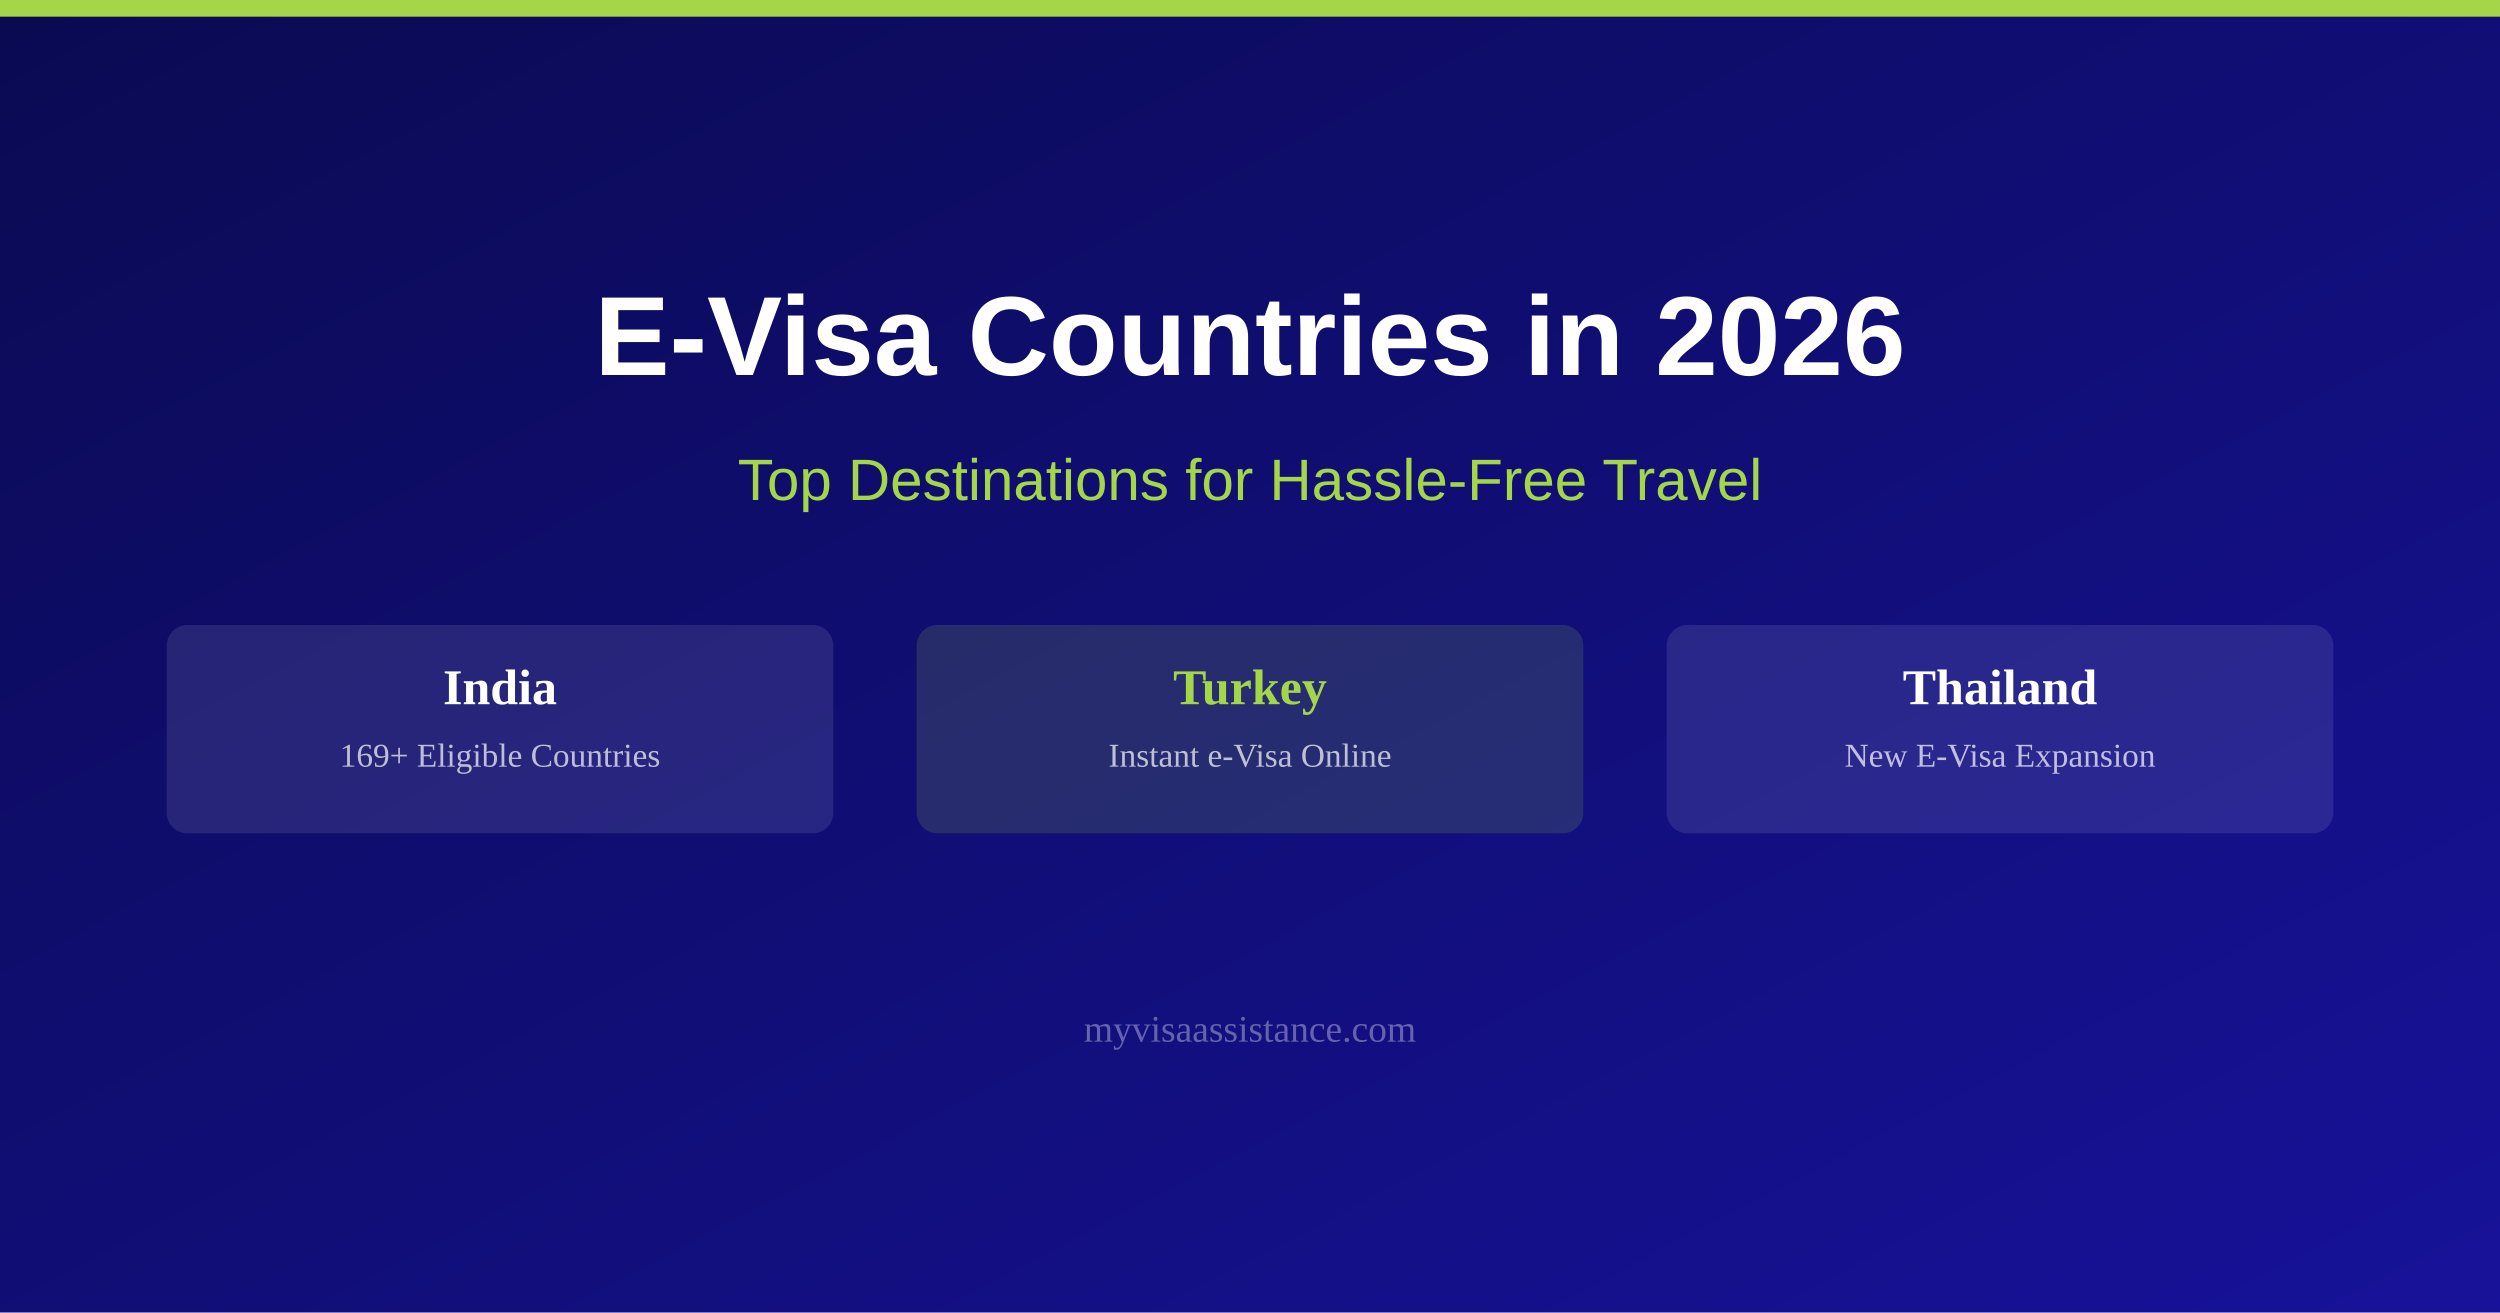
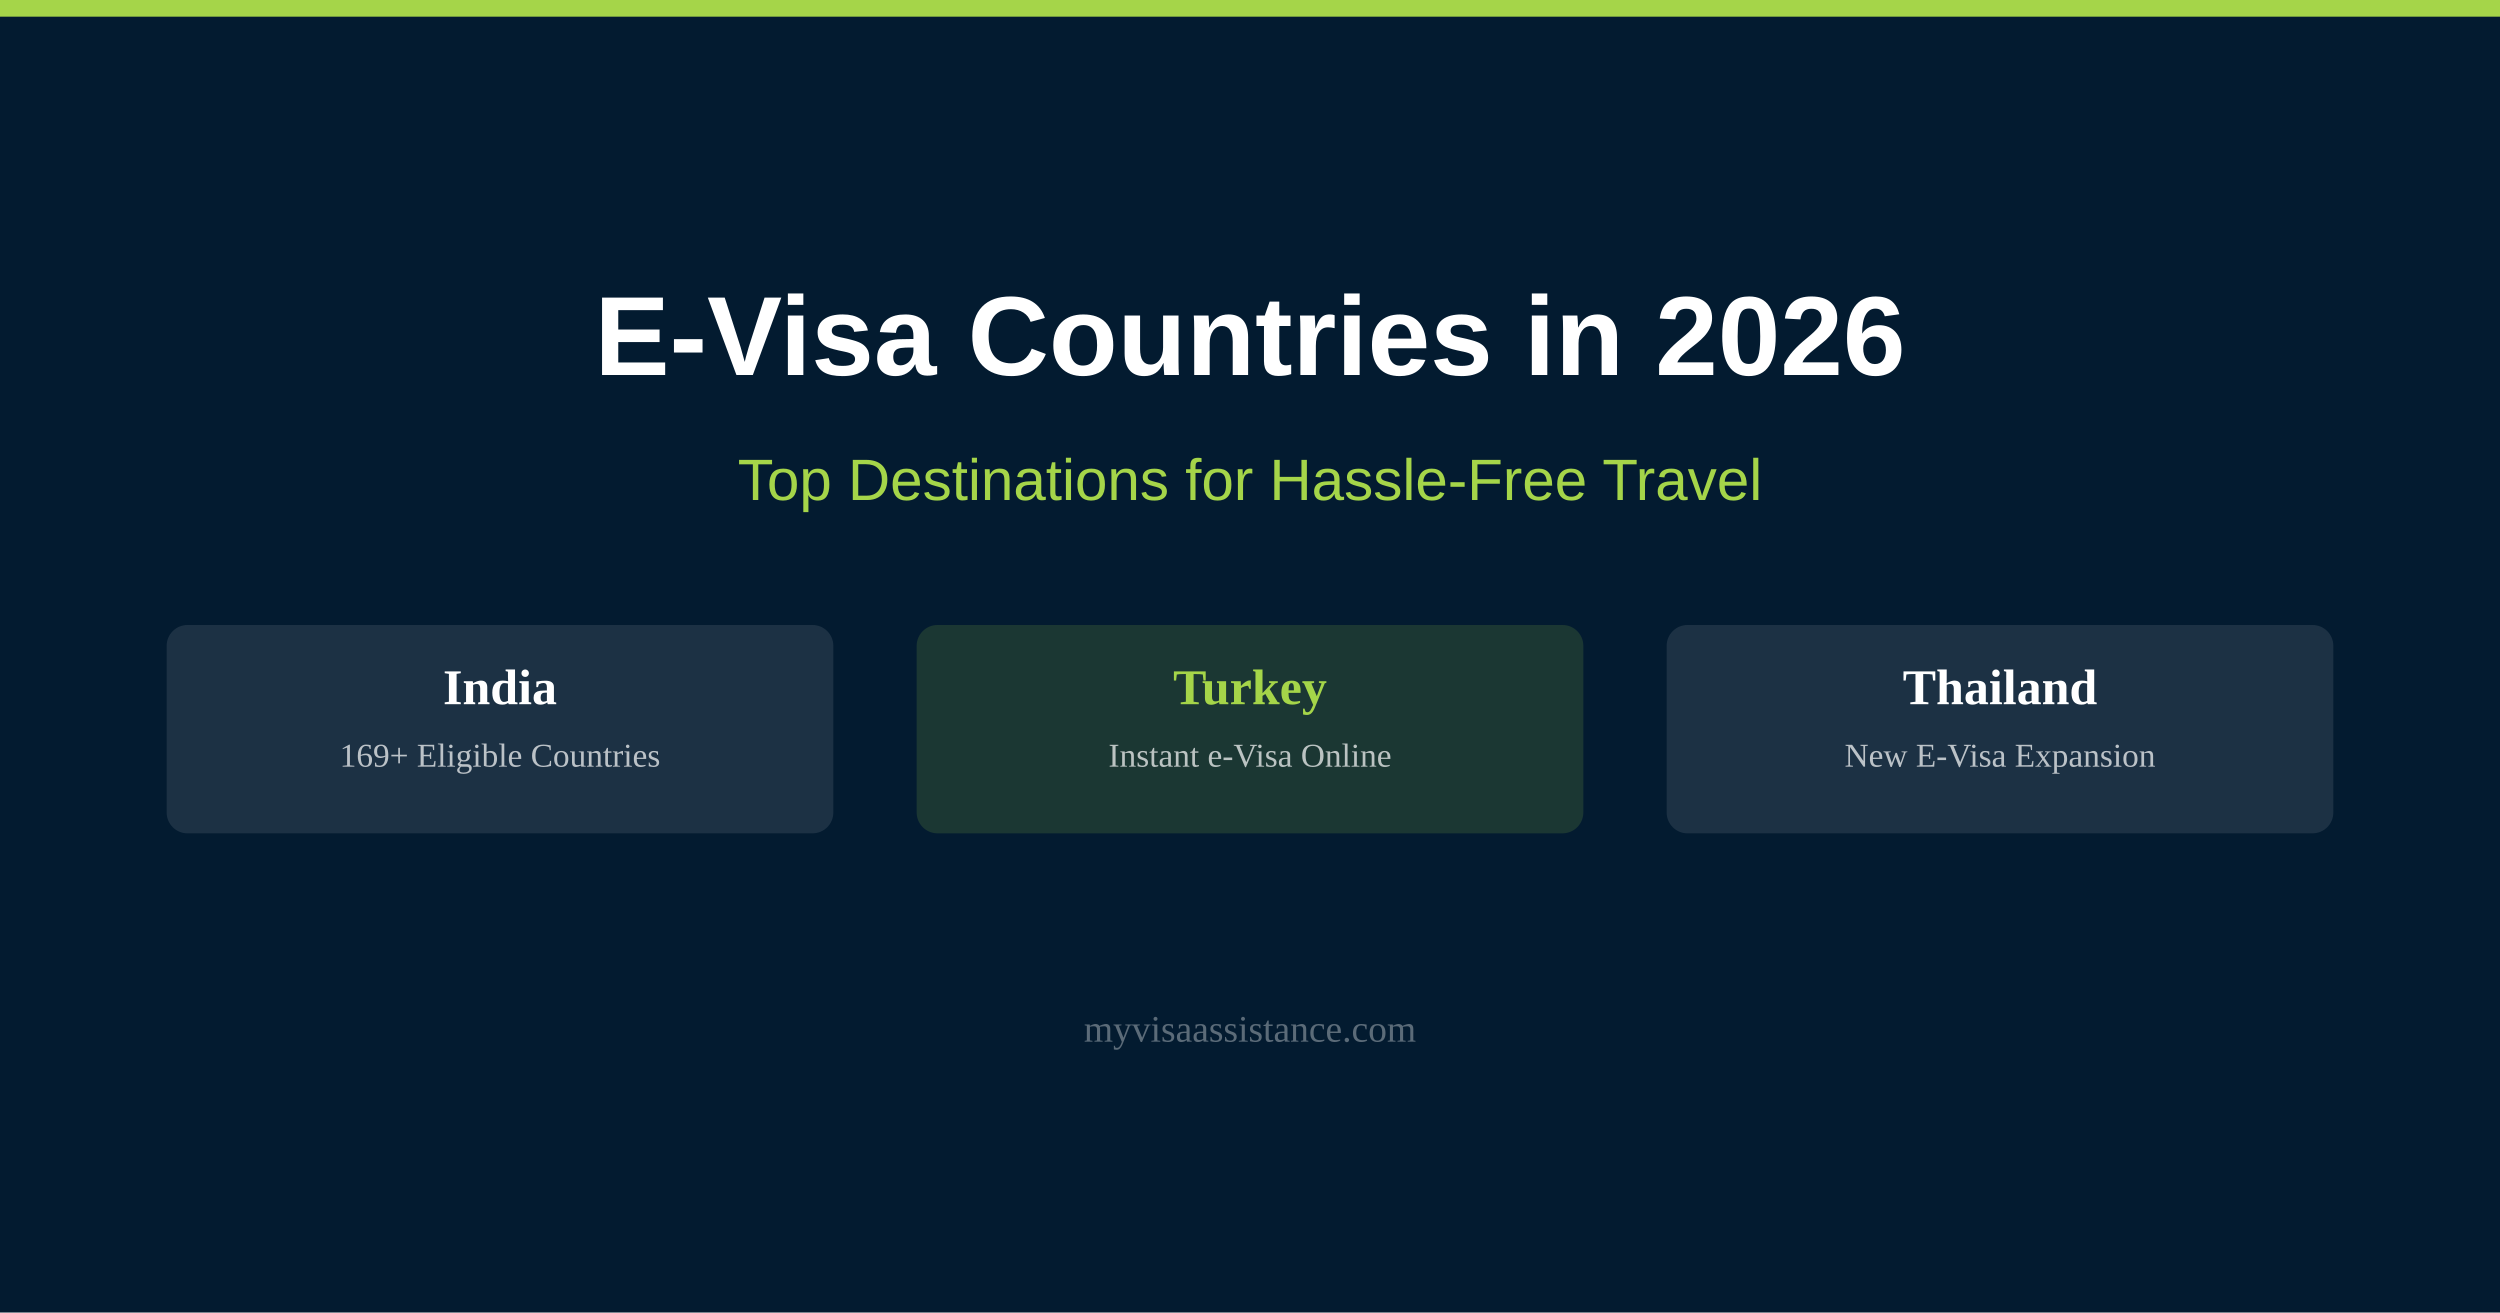
<svg xmlns="http://www.w3.org/2000/svg" width="1200" height="630" viewBox="0 0 1200 630">
  <defs>
    <linearGradient id="bg3" x1="0%" y1="0%" x2="100%" y2="100%">
-       <stop offset="0%" stop-color="#0a0a52" />
-       <stop offset="100%" stop-color="#171299" />
+       <stop offset="0%" stop-color="#031B30" />
+       <stop offset="100%" stop-color="#031B30" />
    </linearGradient>
  </defs>
  <rect width="1200" height="630" fill="url(#bg3)" />
  <rect x="0" y="0" width="1200" height="8" fill="#A5D549" />
  <text x="600" y="180" text-anchor="middle" fill="white" font-size="54" font-weight="bold" font-family="Arial,sans-serif">E-Visa Countries in 2026</text>
  <text x="600" y="240" text-anchor="middle" fill="#A5D549" font-size="28" font-family="Arial,sans-serif">Top Destinations for Hassle-Free Travel</text>
  <rect x="80" y="300" width="320" height="100" rx="10" fill="rgba(255,255,255,0.1)" />
  <text x="240" y="338" text-anchor="middle" fill="white" font-size="24" font-weight="bold">India</text>
  <text x="240" y="368" text-anchor="middle" fill="rgba(255,255,255,0.7)" font-size="16">169+ Eligible Countries</text>
  <rect x="440" y="300" width="320" height="100" rx="10" fill="rgba(165,213,73,0.15)" />
  <text x="600" y="338" text-anchor="middle" fill="#A5D549" font-size="24" font-weight="bold">Turkey</text>
  <text x="600" y="368" text-anchor="middle" fill="rgba(255,255,255,0.7)" font-size="16">Instant e-Visa Online</text>
  <rect x="800" y="300" width="320" height="100" rx="10" fill="rgba(255,255,255,0.1)" />
  <text x="960" y="338" text-anchor="middle" fill="white" font-size="24" font-weight="bold">Thailand</text>
  <text x="960" y="368" text-anchor="middle" fill="rgba(255,255,255,0.7)" font-size="16">New E-Visa Expansion</text>
  <text x="600" y="500" text-anchor="middle" fill="rgba(255,255,255,0.35)" font-size="18">myvisaassistance.com</text>
</svg>
